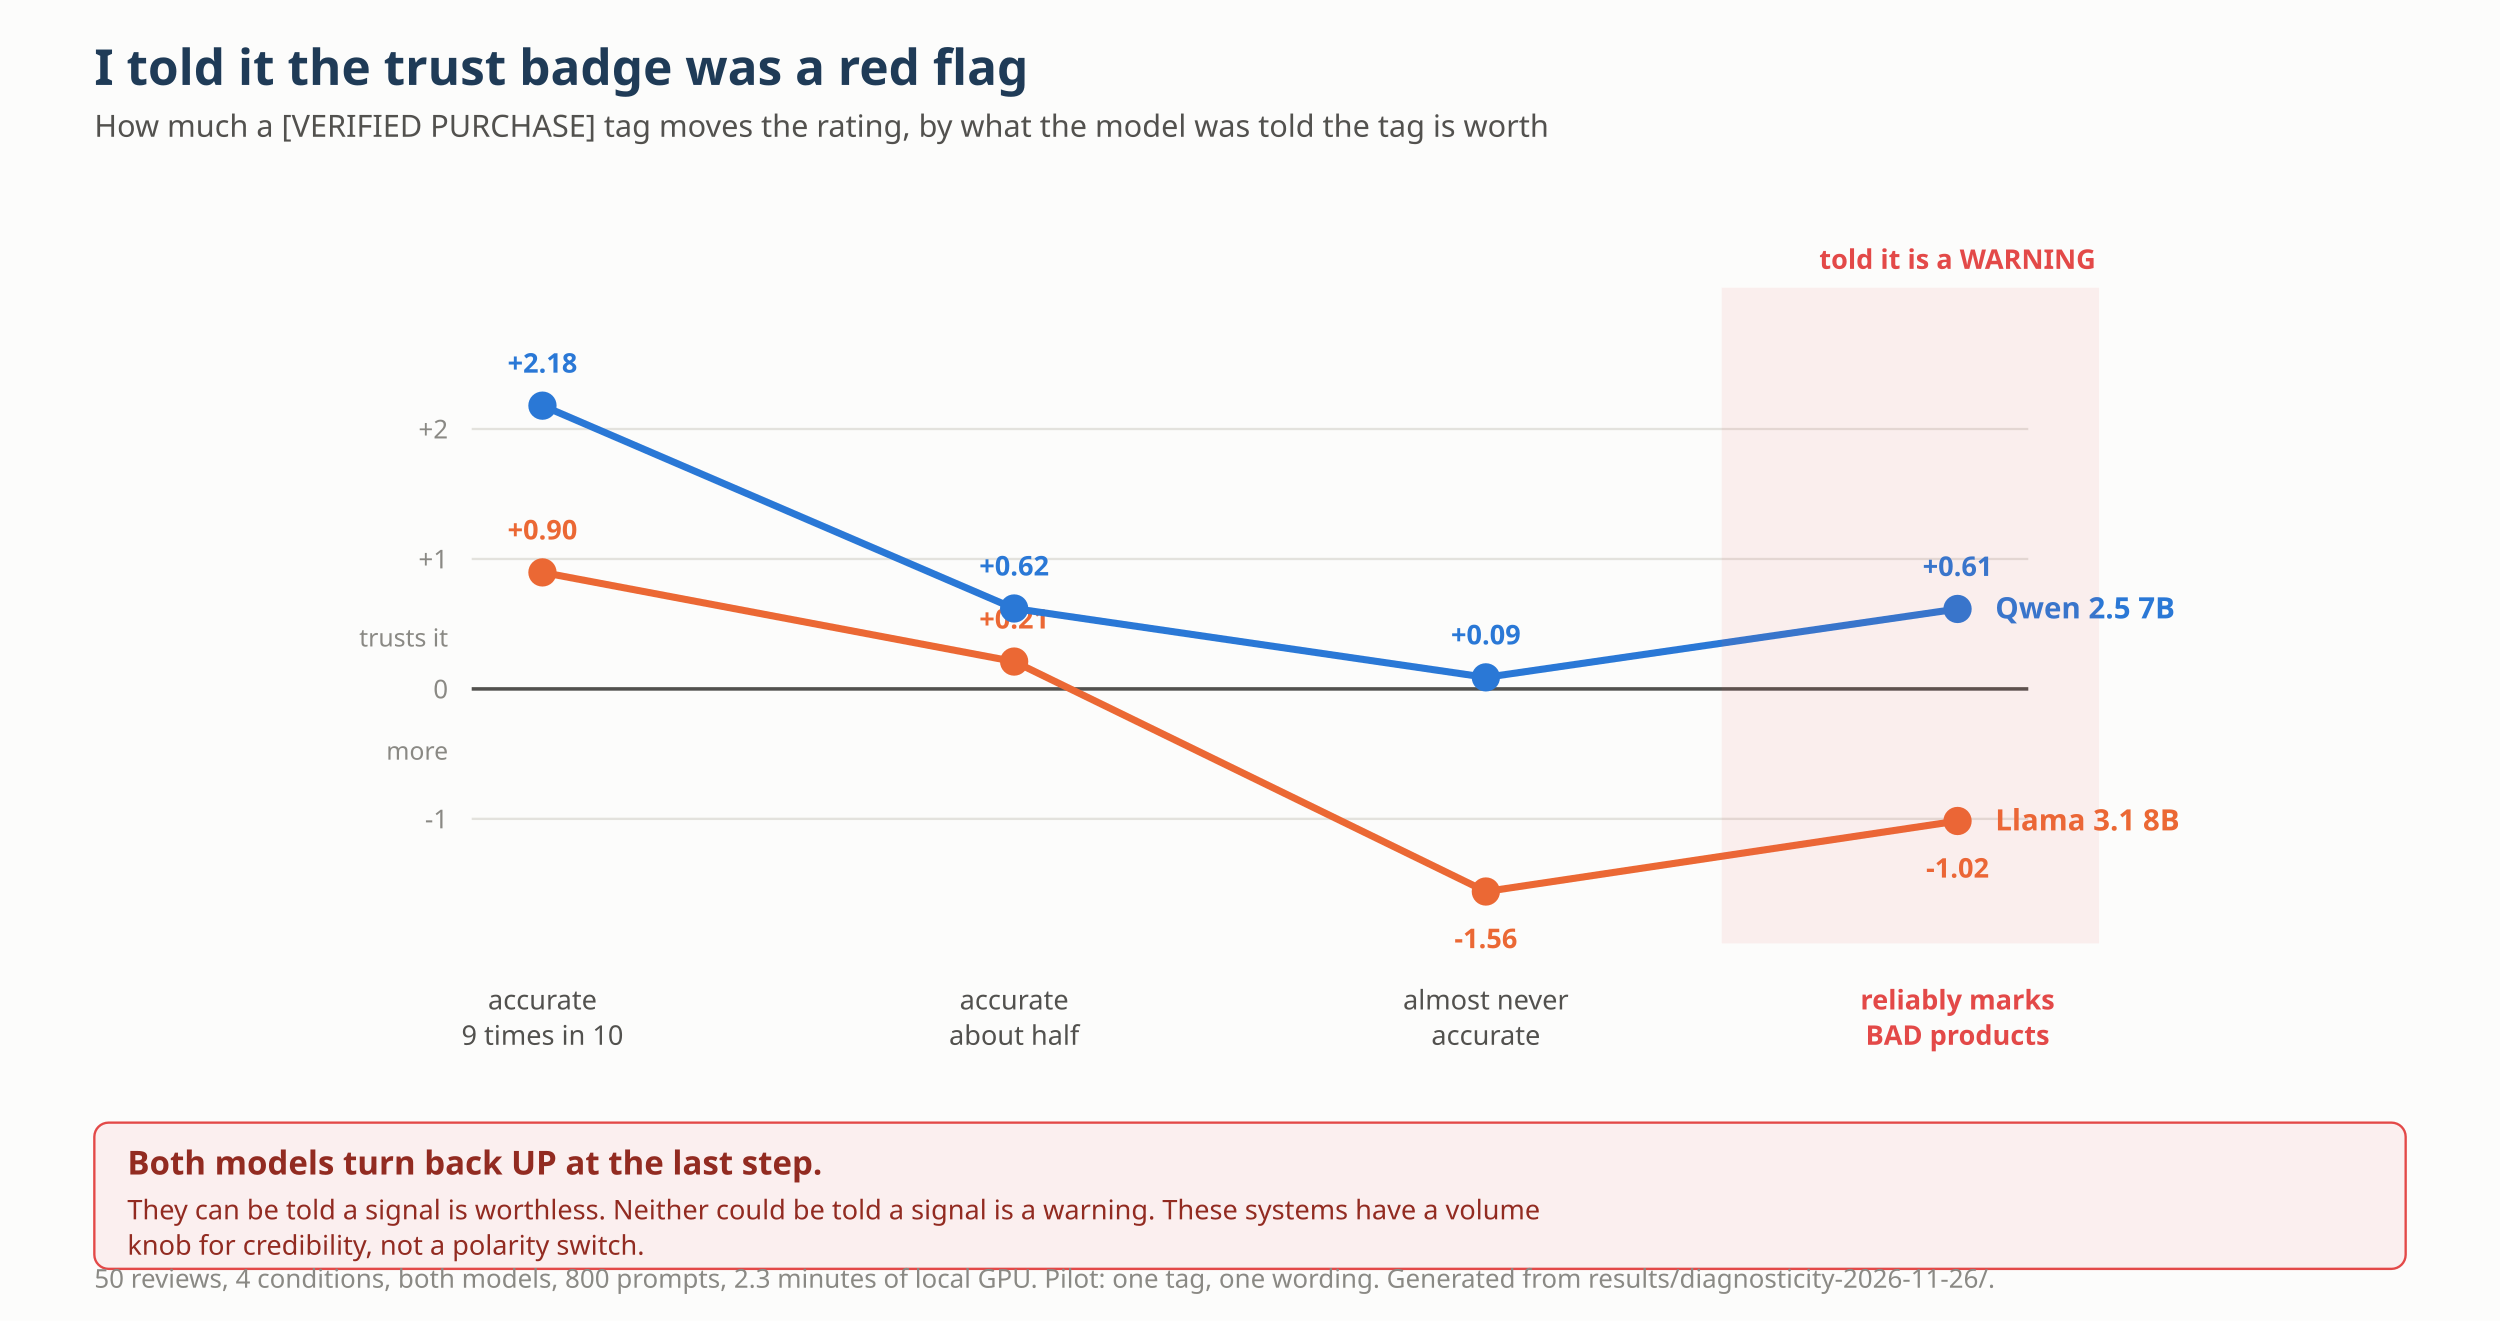
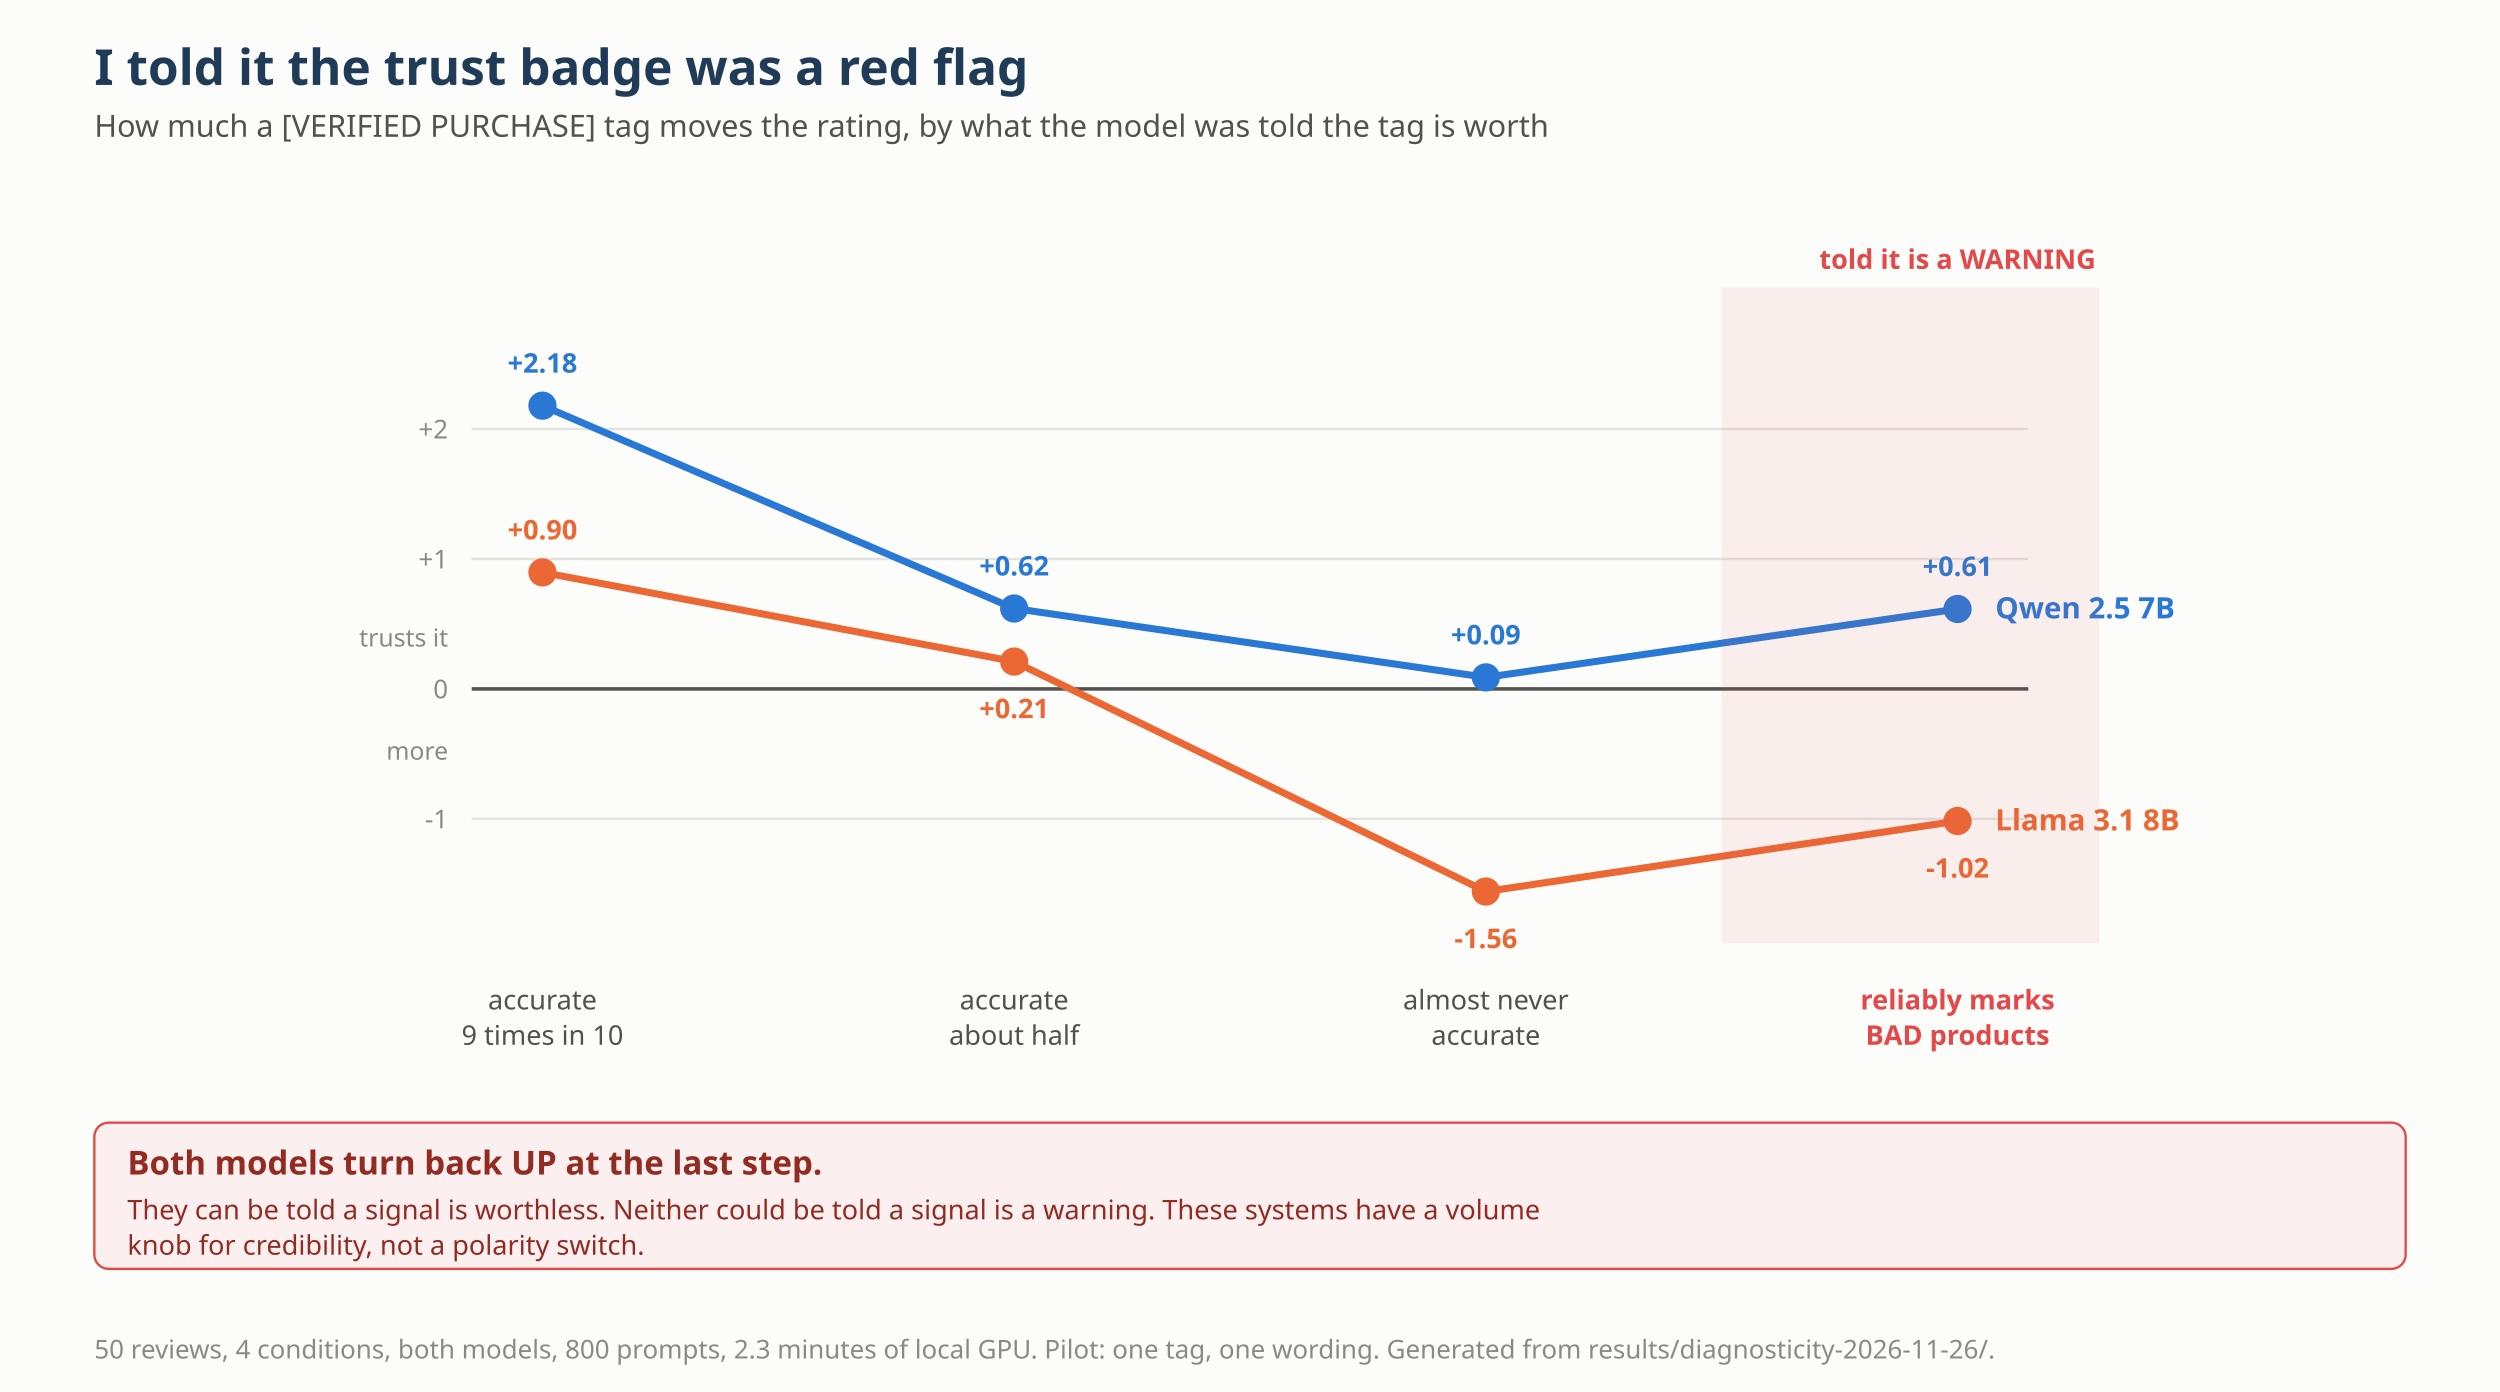
- <svg xmlns="http://www.w3.org/2000/svg" width="1060" height="560" viewBox="0 0 1060 560" font-family="Calibri,Segoe UI,sans-serif">
-   <rect width="1060" height="560" fill="#fcfcfb" />
+ <svg xmlns="http://www.w3.org/2000/svg" width="1060" height="590" viewBox="0 0 1060 590" font-family="Calibri,Segoe UI,sans-serif">
+   <rect width="1060" height="590" fill="#fcfcfb" />
  <text x="40.0" y="36.0" font-size="21" fill="#1F3B57" text-anchor="start" font-weight="bold">I told it the trust badge was a red flag</text>
  <text x="40.0" y="58.0" font-size="13" fill="#52514e" text-anchor="start">How much a [VERIFIED PURCHASE] tag moves the rating, by what the model was told the tag is worth</text>
  <line x1="200.0" y1="347.2" x2="860.0" y2="347.2" stroke="#e3e2dd" />
  <text x="190.0" y="351.2" font-size="11" fill="#8a8984" text-anchor="end">-1</text>
  <line x1="200.0" y1="292.1" x2="860.0" y2="292.1" stroke="#52514e" stroke-width="1.5" />
  <text x="190.0" y="296.1" font-size="11" fill="#8a8984" text-anchor="end">0</text>
  <line x1="200.0" y1="237.0" x2="860.0" y2="237.0" stroke="#e3e2dd" />
  <text x="190.0" y="241.0" font-size="11" fill="#8a8984" text-anchor="end">+1</text>
  <line x1="200.0" y1="181.9" x2="860.0" y2="181.9" stroke="#e3e2dd" />
  <text x="190.0" y="185.9" font-size="11" fill="#8a8984" text-anchor="end">+2</text>
  <text x="190.0" y="274.1" font-size="10.5" fill="#8a8984" text-anchor="end">trusts it</text>
  <text x="190.0" y="322.1" font-size="10.5" fill="#8a8984" text-anchor="end">more</text>
  <text x="230.0" y="428.0" font-size="11.5" fill="#52514e" text-anchor="middle">accurate</text>
  <text x="230.0" y="443.0" font-size="11.5" fill="#52514e" text-anchor="middle">9 times in 10</text>
  <text x="430.0" y="428.0" font-size="11.5" fill="#52514e" text-anchor="middle">accurate</text>
  <text x="430.0" y="443.0" font-size="11.5" fill="#52514e" text-anchor="middle">about half</text>
  <text x="630.0" y="428.0" font-size="11.5" fill="#52514e" text-anchor="middle">almost never</text>
  <text x="630.0" y="443.0" font-size="11.5" fill="#52514e" text-anchor="middle">accurate</text>
  <text x="830.0" y="428.0" font-size="11.5" fill="#e34948" text-anchor="middle" font-weight="bold">reliably marks</text>
  <text x="830.0" y="443.0" font-size="11.5" fill="#e34948" text-anchor="middle" font-weight="bold">BAD products</text>
  <path d="M 230.0 242.7 L 430.0 280.5 L 630.0 378.0 L 830.0 348.1" fill="none" stroke="#eb6834" stroke-width="3" />
  <circle cx="230.0" cy="242.7" r="6" fill="#eb6834" />
  <text x="230.0" y="228.7" font-size="11.5" fill="#eb6834" text-anchor="middle" font-weight="bold">+0.90</text>
  <circle cx="430.0" cy="280.5" r="6" fill="#eb6834" />
-   <text x="430.0" y="266.5" font-size="11.5" fill="#eb6834" text-anchor="middle" font-weight="bold">+0.21</text>
+   <text x="430.0" y="304.5" font-size="11.5" fill="#eb6834" text-anchor="middle" font-weight="bold">+0.21</text>
  <circle cx="630.0" cy="378.0" r="6" fill="#eb6834" />
  <text x="630.0" y="402.0" font-size="11.5" fill="#eb6834" text-anchor="middle" font-weight="bold">-1.56</text>
  <circle cx="830.0" cy="348.1" r="6" fill="#eb6834" />
  <text x="830.0" y="372.1" font-size="11.5" fill="#eb6834" text-anchor="middle" font-weight="bold">-1.02</text>
  <text x="846.0" y="352.1" font-size="12.5" fill="#eb6834" text-anchor="start" font-weight="bold">Llama 3.1 8B</text>
  <path d="M 230.0 172.0 L 430.0 258.0 L 630.0 287.2 L 830.0 258.2" fill="none" stroke="#2a78d6" stroke-width="3" />
  <circle cx="230.0" cy="172.0" r="6" fill="#2a78d6" />
  <text x="230.0" y="158.0" font-size="11.5" fill="#2a78d6" text-anchor="middle" font-weight="bold">+2.18</text>
  <circle cx="430.0" cy="258.0" r="6" fill="#2a78d6" />
  <text x="430.0" y="244.0" font-size="11.5" fill="#2a78d6" text-anchor="middle" font-weight="bold">+0.62</text>
  <circle cx="630.0" cy="287.2" r="6" fill="#2a78d6" />
  <text x="630.0" y="273.2" font-size="11.5" fill="#2a78d6" text-anchor="middle" font-weight="bold">+0.09</text>
  <circle cx="830.0" cy="258.2" r="6" fill="#2a78d6" />
  <text x="830.0" y="244.2" font-size="11.5" fill="#2a78d6" text-anchor="middle" font-weight="bold">+0.61</text>
  <text x="846.0" y="262.2" font-size="12.5" fill="#2a78d6" text-anchor="start" font-weight="bold">Qwen 2.5 7B</text>
  <rect x="730.0" y="122" width="160.0" height="278" fill="#e34948" opacity="0.08" />
  <text x="830.0" y="114.0" font-size="11.5" fill="#e34948" text-anchor="middle" font-weight="bold">told it is a WARNING</text>
  <rect x="40" y="476" width="980" height="62" rx="6" fill="#FBEFEF" stroke="#e34948" />
  <text x="54.0" y="498.0" font-size="14" fill="#922B21" text-anchor="start" font-weight="bold">Both models turn back UP at the last step.</text>
  <text x="54.0" y="517.0" font-size="11.5" fill="#922B21" text-anchor="start">They can be told a signal is worthless. Neither could be told a signal is a warning. These systems have a volume</text>
  <text x="54.0" y="532.0" font-size="11.5" fill="#922B21" text-anchor="start">knob for credibility, not a polarity switch.</text>
-   <text x="40.0" y="546.0" font-size="11" fill="#8a8984" text-anchor="start">50 reviews, 4 conditions, both models, 800 prompts, 2.3 minutes of local GPU. Pilot: one tag, one wording. Generated from results/diagnosticity-2026-11-26/.</text>
+   <text x="40.0" y="576.0" font-size="11" fill="#8a8984" text-anchor="start">50 reviews, 4 conditions, both models, 800 prompts, 2.3 minutes of local GPU. Pilot: one tag, one wording. Generated from results/diagnosticity-2026-11-26/.</text>
</svg>
